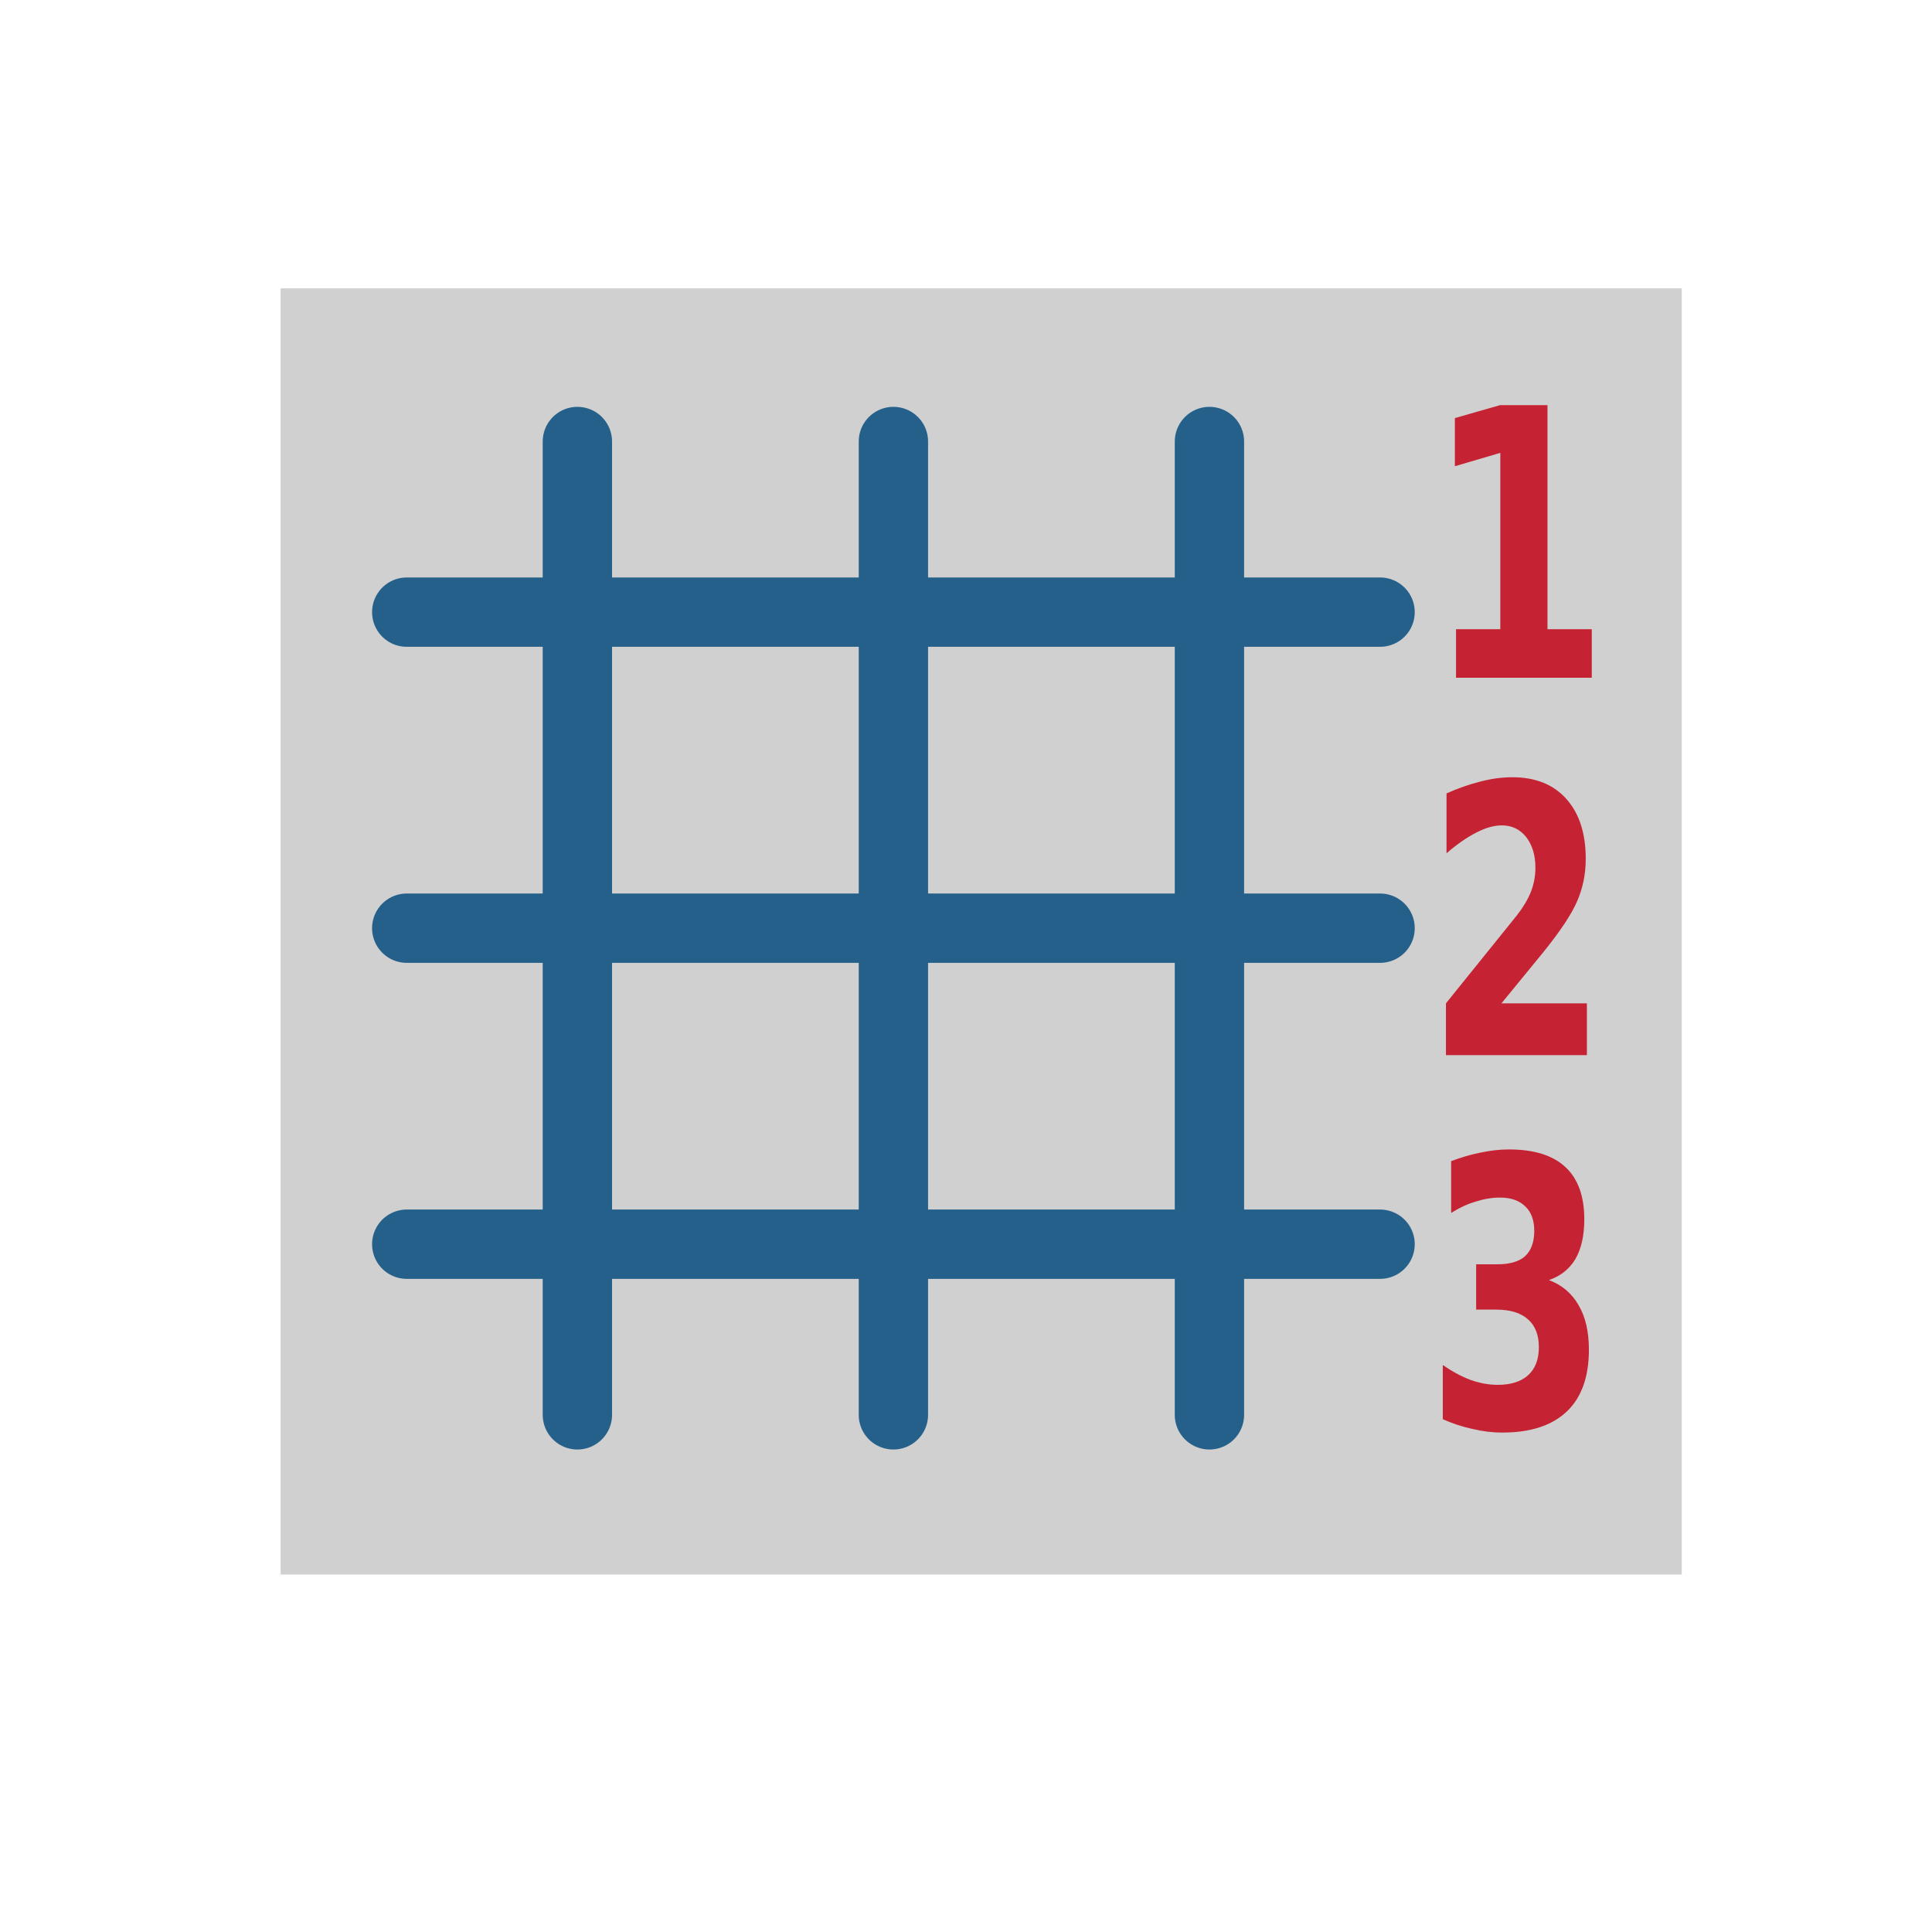
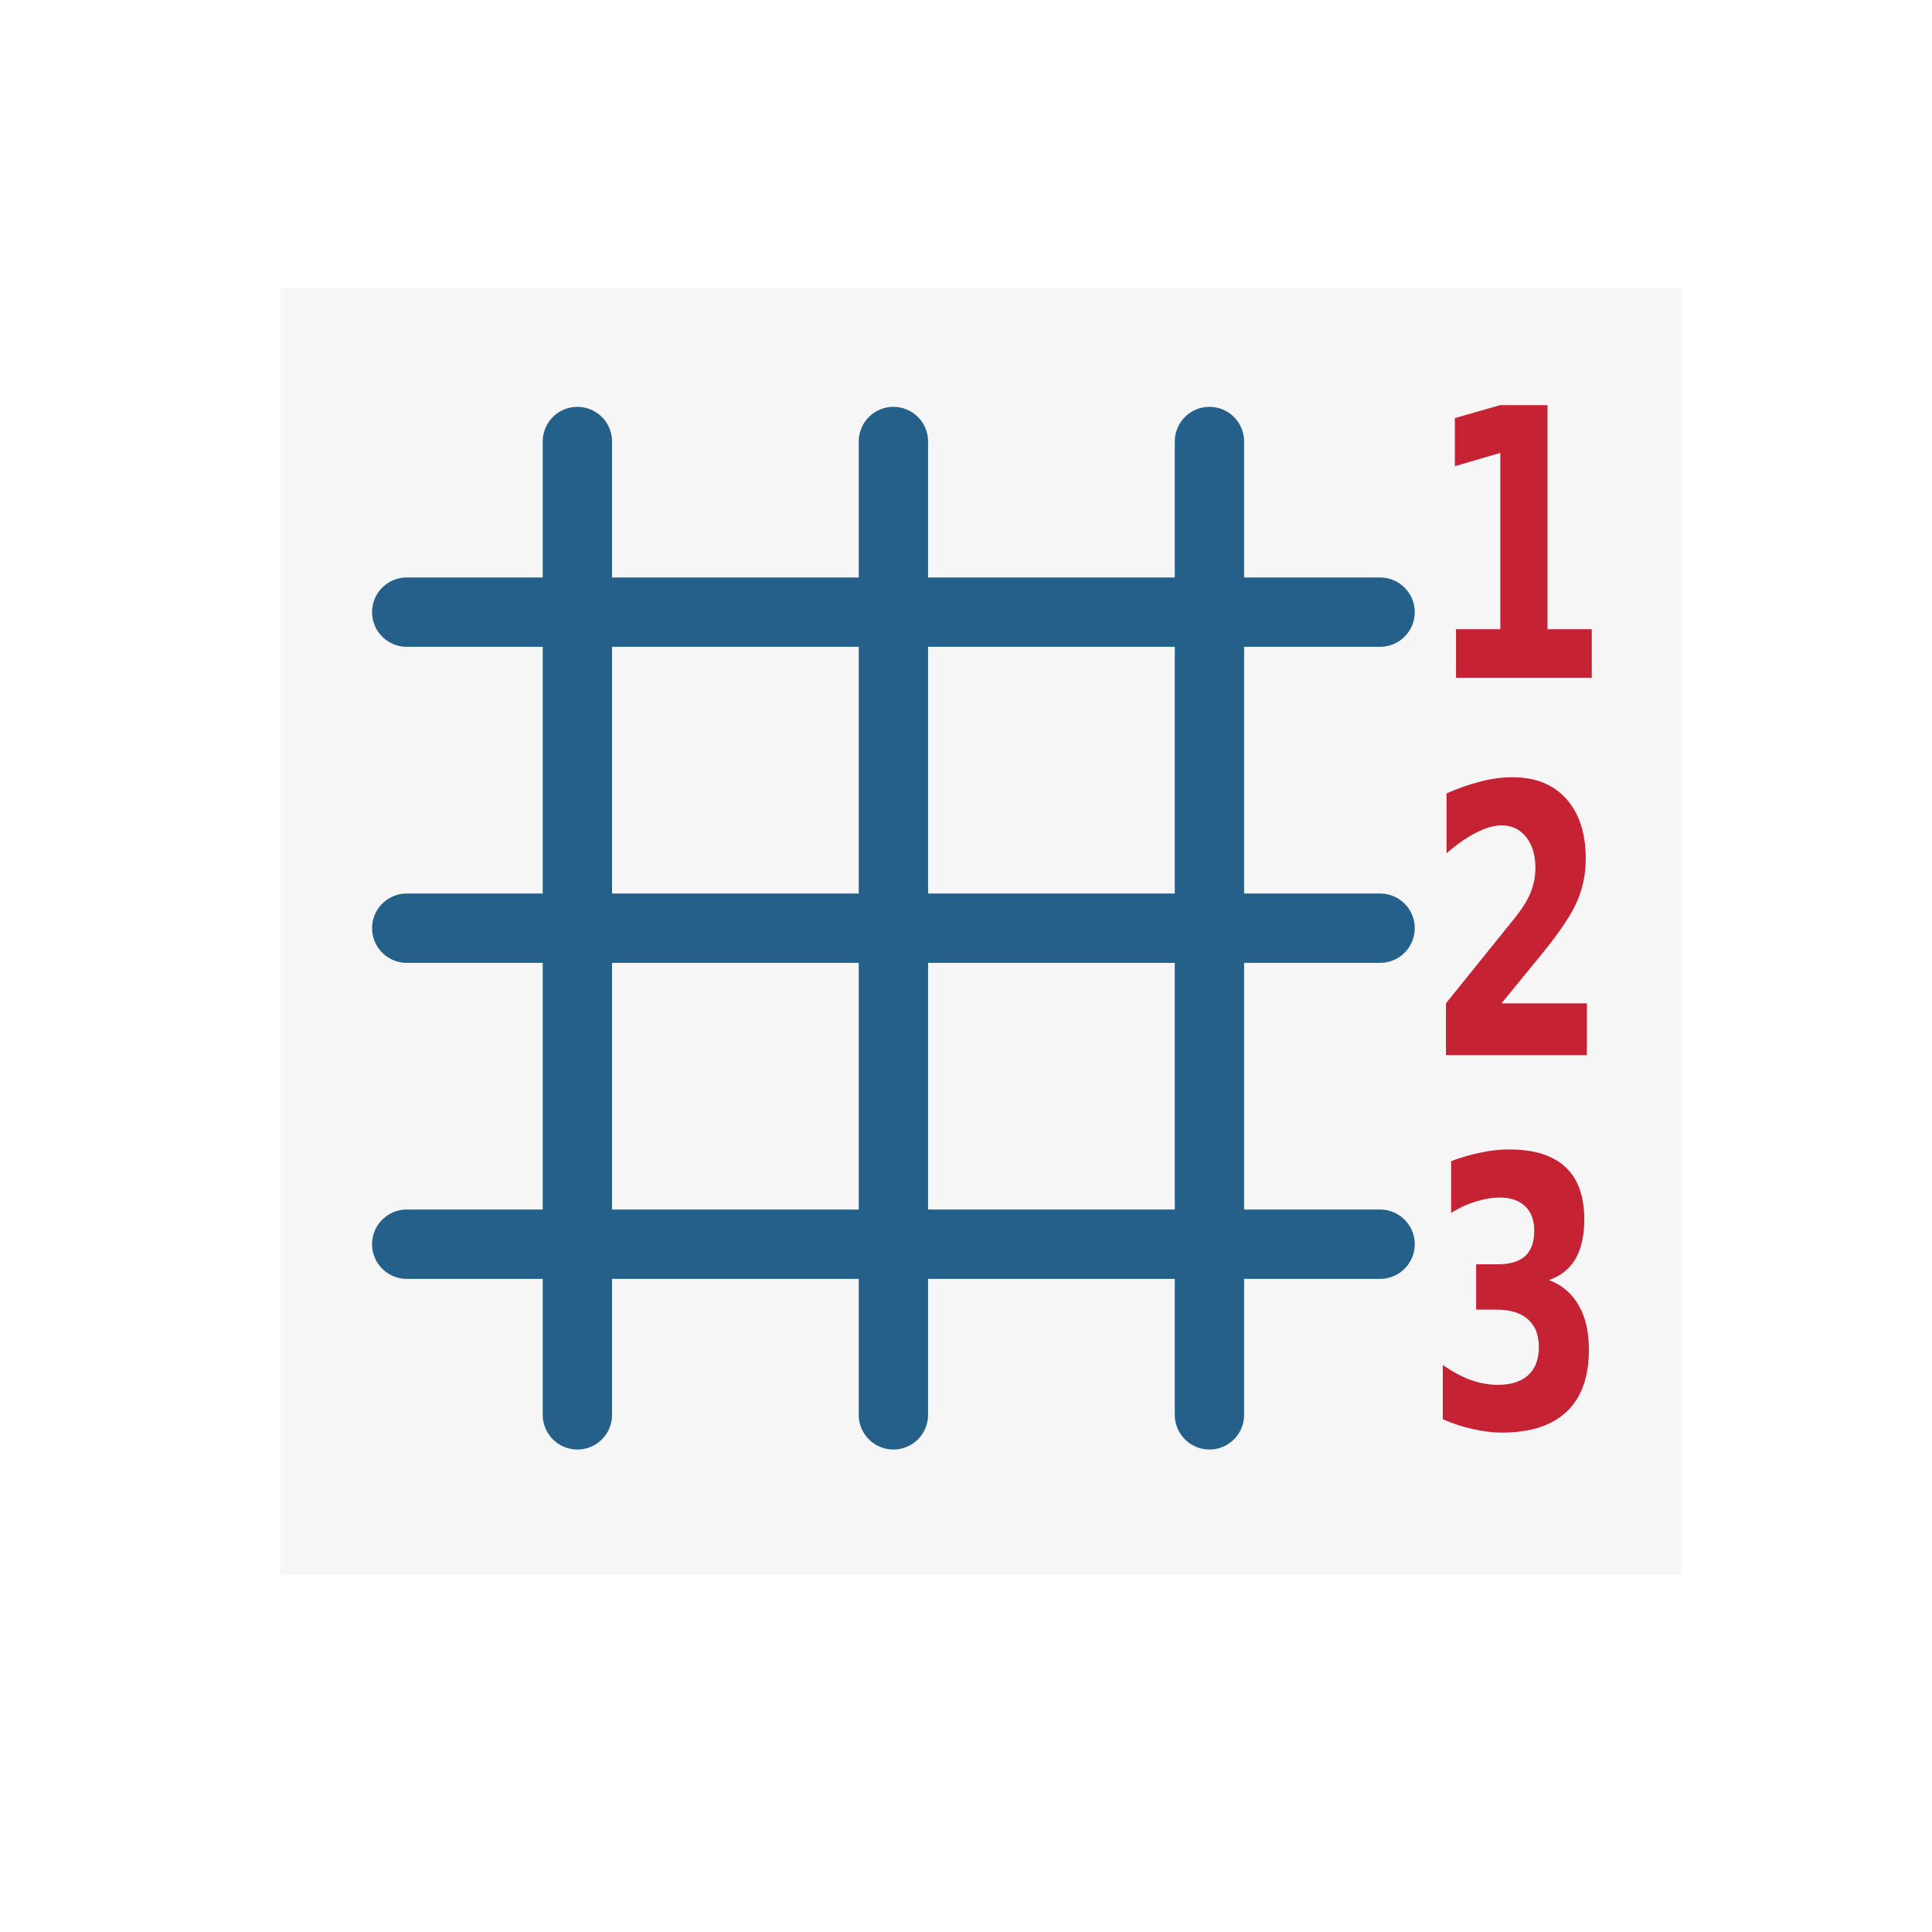
<svg xmlns="http://www.w3.org/2000/svg" version="1.1" width="76" height="76" viewBox="0 0 76.00 76.00" enable-background="new 0 0 76.00 76.00" xml:space="preserve" id="svg2">
  <defs id="defs8" />
  <g id="g4256" transform="matrix(0.7022879,0.5892895,-0.9881984,0.5705366,51.14081,-8.254262)">
    <g id="g4231">
      <g id="g4138" transform="matrix(1.061588,0.2356973,-0.3651398,0.8609153,12.02727,-3.736768)">
        <g id="show_bothsides" transform="matrix(0.2438111,-0.6713881,0.9780232,0.4528218,-179.1377,146.2807)" style="display:inline;opacity:0.96;stroke-width:2.303;stroke-miterlimit:4;stroke-dasharray:none">
          <g style="display:inline;opacity:0.96" id="show_grid" transform="matrix(0.9889028,0,0,0.9889028,-476.3326,81.99016)">
-             <rect style="color:#000000;clip-rule:nonzero;display:inline;overflow:visible;visibility:visible;opacity:1;isolation:auto;mix-blend-mode:normal;color-interpolation:sRGB;color-interpolation-filters:linearRGB;solid-color:#000000;solid-opacity:1;fill:#cccccc;fill-opacity:1;fill-rule:nonzero;stroke:none;stroke-width:5.823;stroke-linecap:square;stroke-linejoin:miter;stroke-miterlimit:4;stroke-dasharray:none;stroke-dashoffset:0;stroke-opacity:1;color-rendering:auto;image-rendering:auto;shape-rendering:auto;text-rendering:auto;enable-background:accumulate" id="rect3351" width="64.187" height="58.92" x="716.392" y="45.682" />
+             <rect style="color:#000000;clip-rule:nonzero;display:inline;overflow:visible;visibility:visible;opacity:1;isolation:auto;mix-blend-mode:normal;color-interpolation:sRGB;color-interpolation-filters:linearRGB;solid-color:#000000;solid-opacity:1;fill:#f5f5f5;fill-opacity:1;fill-rule:nonzero;stroke:none;stroke-width:5.823;stroke-linecap:square;stroke-linejoin:miter;stroke-miterlimit:4;stroke-dasharray:none;stroke-dashoffset:0;stroke-opacity:1;color-rendering:auto;image-rendering:auto;shape-rendering:auto;text-rendering:auto;enable-background:accumulate" id="rect3351" width="64.187" height="58.92" x="716.392" y="45.682" />
            <g id="g34356" style="stroke:#12527f">
              <path id="path34344" d="m 722.17,60.514 44.589,0" style="fill:#00ffff;fill-opacity:1;fill-rule:evenodd;stroke:#12527f;stroke-width:3.176;stroke-linecap:round;stroke-linejoin:miter;stroke-miterlimit:4;stroke-dasharray:none;stroke-opacity:1" />
              <path style="fill:#00ffff;fill-opacity:1;fill-rule:evenodd;stroke:#12527f;stroke-width:3.176;stroke-linecap:round;stroke-linejoin:miter;stroke-miterlimit:4;stroke-dasharray:none;stroke-opacity:1" d="m 722.17,74.992 44.589,0" id="path34346" />
              <path id="path34348" d="m 722.17,89.469 44.589,0" style="fill:#00ffff;fill-opacity:1;fill-rule:evenodd;stroke:#12527f;stroke-width:3.176;stroke-linecap:round;stroke-linejoin:miter;stroke-miterlimit:4;stroke-dasharray:none;stroke-opacity:1" />
            </g>
            <g transform="matrix(0,1,-1,0,819.4562,-669.4728)" id="g34361" style="stroke:#12527f">
              <path style="fill:#00ffff;fill-opacity:1;fill-rule:evenodd;stroke:#12527f;stroke-width:3.176;stroke-linecap:round;stroke-linejoin:miter;stroke-miterlimit:4;stroke-dasharray:none;stroke-opacity:1" d="m 722.17,60.514 44.589,0" id="path34363" />
              <path id="path34365" d="m 722.17,74.992 44.589,0" style="fill:#00ffff;fill-opacity:1;fill-rule:evenodd;stroke:#12527f;stroke-width:3.176;stroke-linecap:round;stroke-linejoin:miter;stroke-miterlimit:4;stroke-dasharray:none;stroke-opacity:1" />
              <path style="fill:#00ffff;fill-opacity:1;fill-rule:evenodd;stroke:#12527f;stroke-width:3.176;stroke-linecap:round;stroke-linejoin:miter;stroke-miterlimit:4;stroke-dasharray:none;stroke-opacity:1" d="m 722.17,89.469 44.589,0" id="path34367" />
            </g>
            <text transform="scale(0.8433059,1.185809)" id="text34369" y="53.567" x="911.668" style="font-style:normal;font-variant:normal;font-weight:bold;font-stretch:normal;font-size:14.455px;line-height:125%;font-family:Impact;-inkscape-font-specification:'Impact Bold';letter-spacing:0px;word-spacing:0px;fill:#c01021;fill-opacity:1;stroke:none;stroke-width:1px;stroke-linecap:butt;stroke-linejoin:miter;stroke-opacity:1" xml:space="preserve">
              <tspan style="font-style:normal;font-variant:normal;font-weight:bold;font-stretch:normal;font-family:'DejaVu Sans';-inkscape-font-specification:'DejaVu Sans Bold';fill:#c01021;stroke:none" y="53.567" x="911.668" id="tspan34371">1</tspan>
            </text>
            <text xml:space="preserve" style="font-style:normal;font-variant:normal;font-weight:bold;font-stretch:normal;font-size:14.455px;line-height:125%;font-family:Impact;-inkscape-font-specification:'Impact Bold';letter-spacing:0px;word-spacing:0px;fill:#c01021;fill-opacity:1;stroke:none;stroke-width:1px;stroke-linecap:butt;stroke-linejoin:miter;stroke-opacity:1;" x="911.668" y="68.144" id="text34373" transform="scale(0.8433059,1.185809)">
              <tspan id="tspan34375" x="911.668" y="68.144" style="font-style:normal;font-variant:normal;font-weight:bold;font-stretch:normal;font-family:'DejaVu Sans';-inkscape-font-specification:'DejaVu Sans Bold';fill:#c01021;stroke:none;">2</tspan>
            </text>
            <text transform="scale(0.8433059,1.185809)" id="text34377" y="82.524" x="911.668" style="font-style:normal;font-variant:normal;font-weight:bold;font-stretch:normal;font-size:14.455px;line-height:125%;font-family:Impact;-inkscape-font-specification:'Impact Bold';letter-spacing:0px;word-spacing:0px;fill:#c01021;fill-opacity:1;stroke:none;stroke-width:1px;stroke-linecap:butt;stroke-linejoin:miter;stroke-opacity:1" xml:space="preserve">
              <tspan style="font-style:normal;font-variant:normal;font-weight:bold;font-stretch:normal;font-family:'DejaVu Sans';-inkscape-font-specification:'DejaVu Sans Bold';fill:#c01021;stroke:none" y="82.524" x="911.668" id="tspan34379">3</tspan>
            </text>
          </g>
        </g>
      </g>
    </g>
  </g>
</svg>
